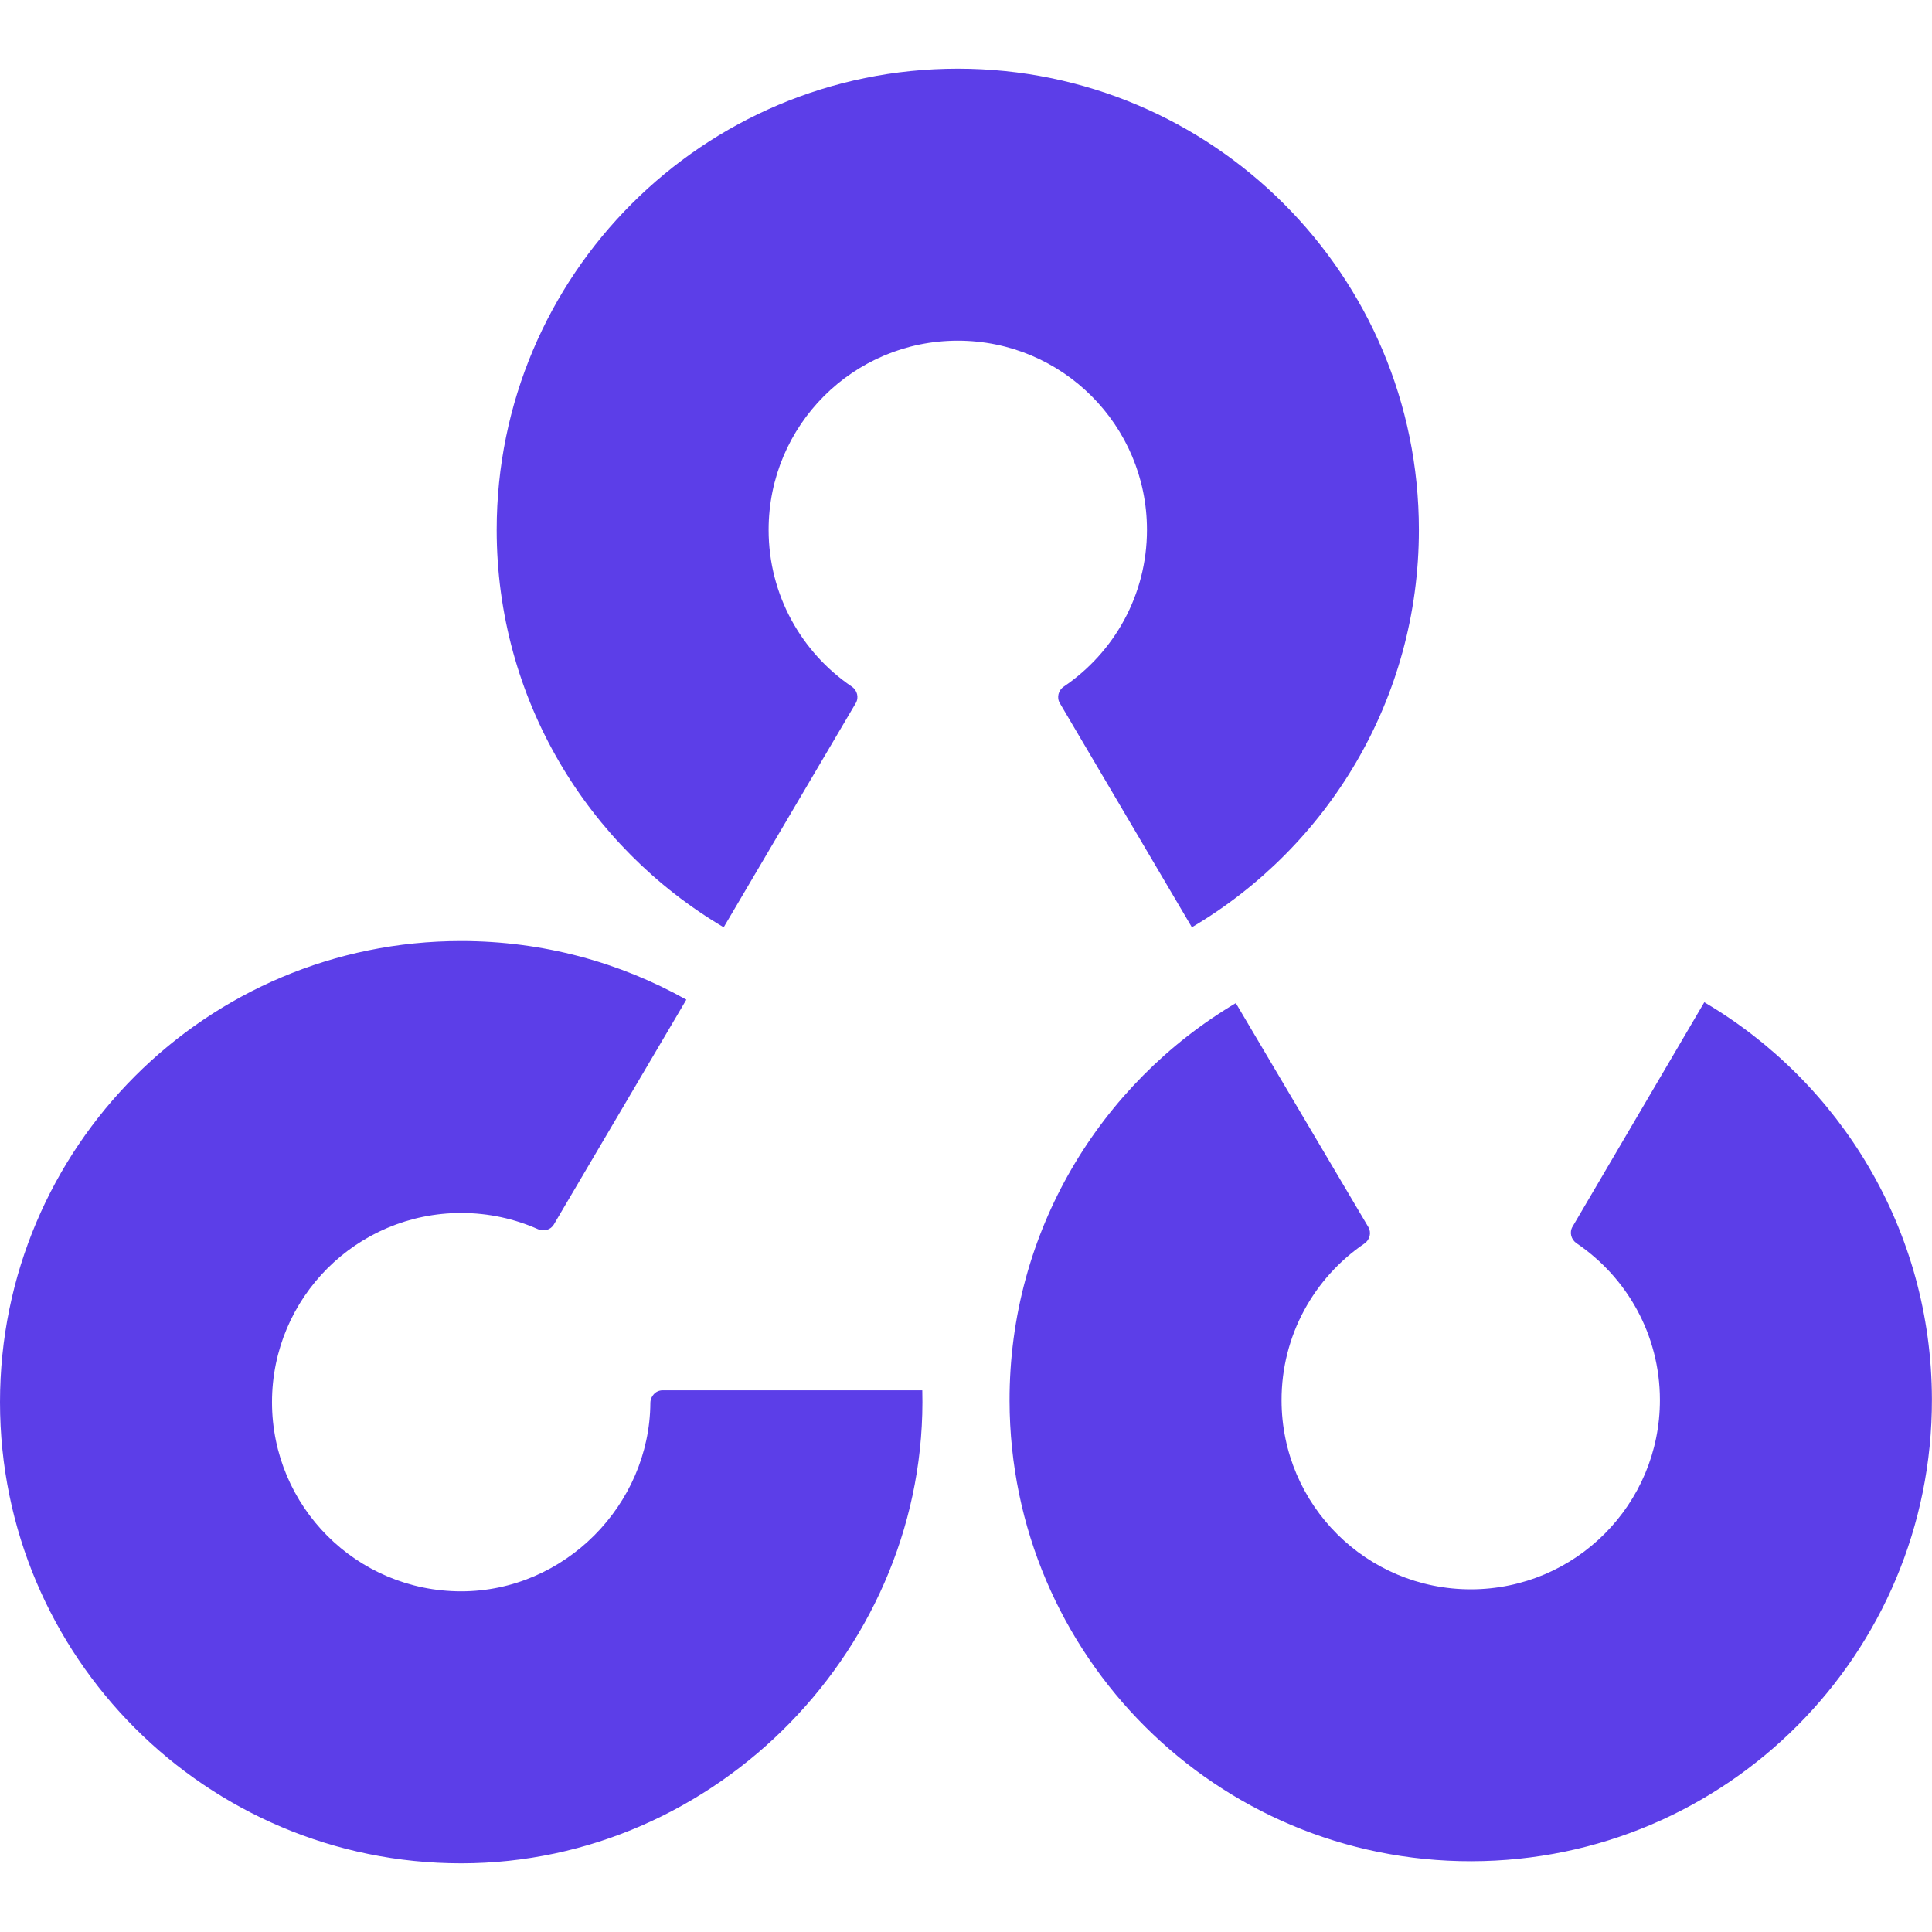
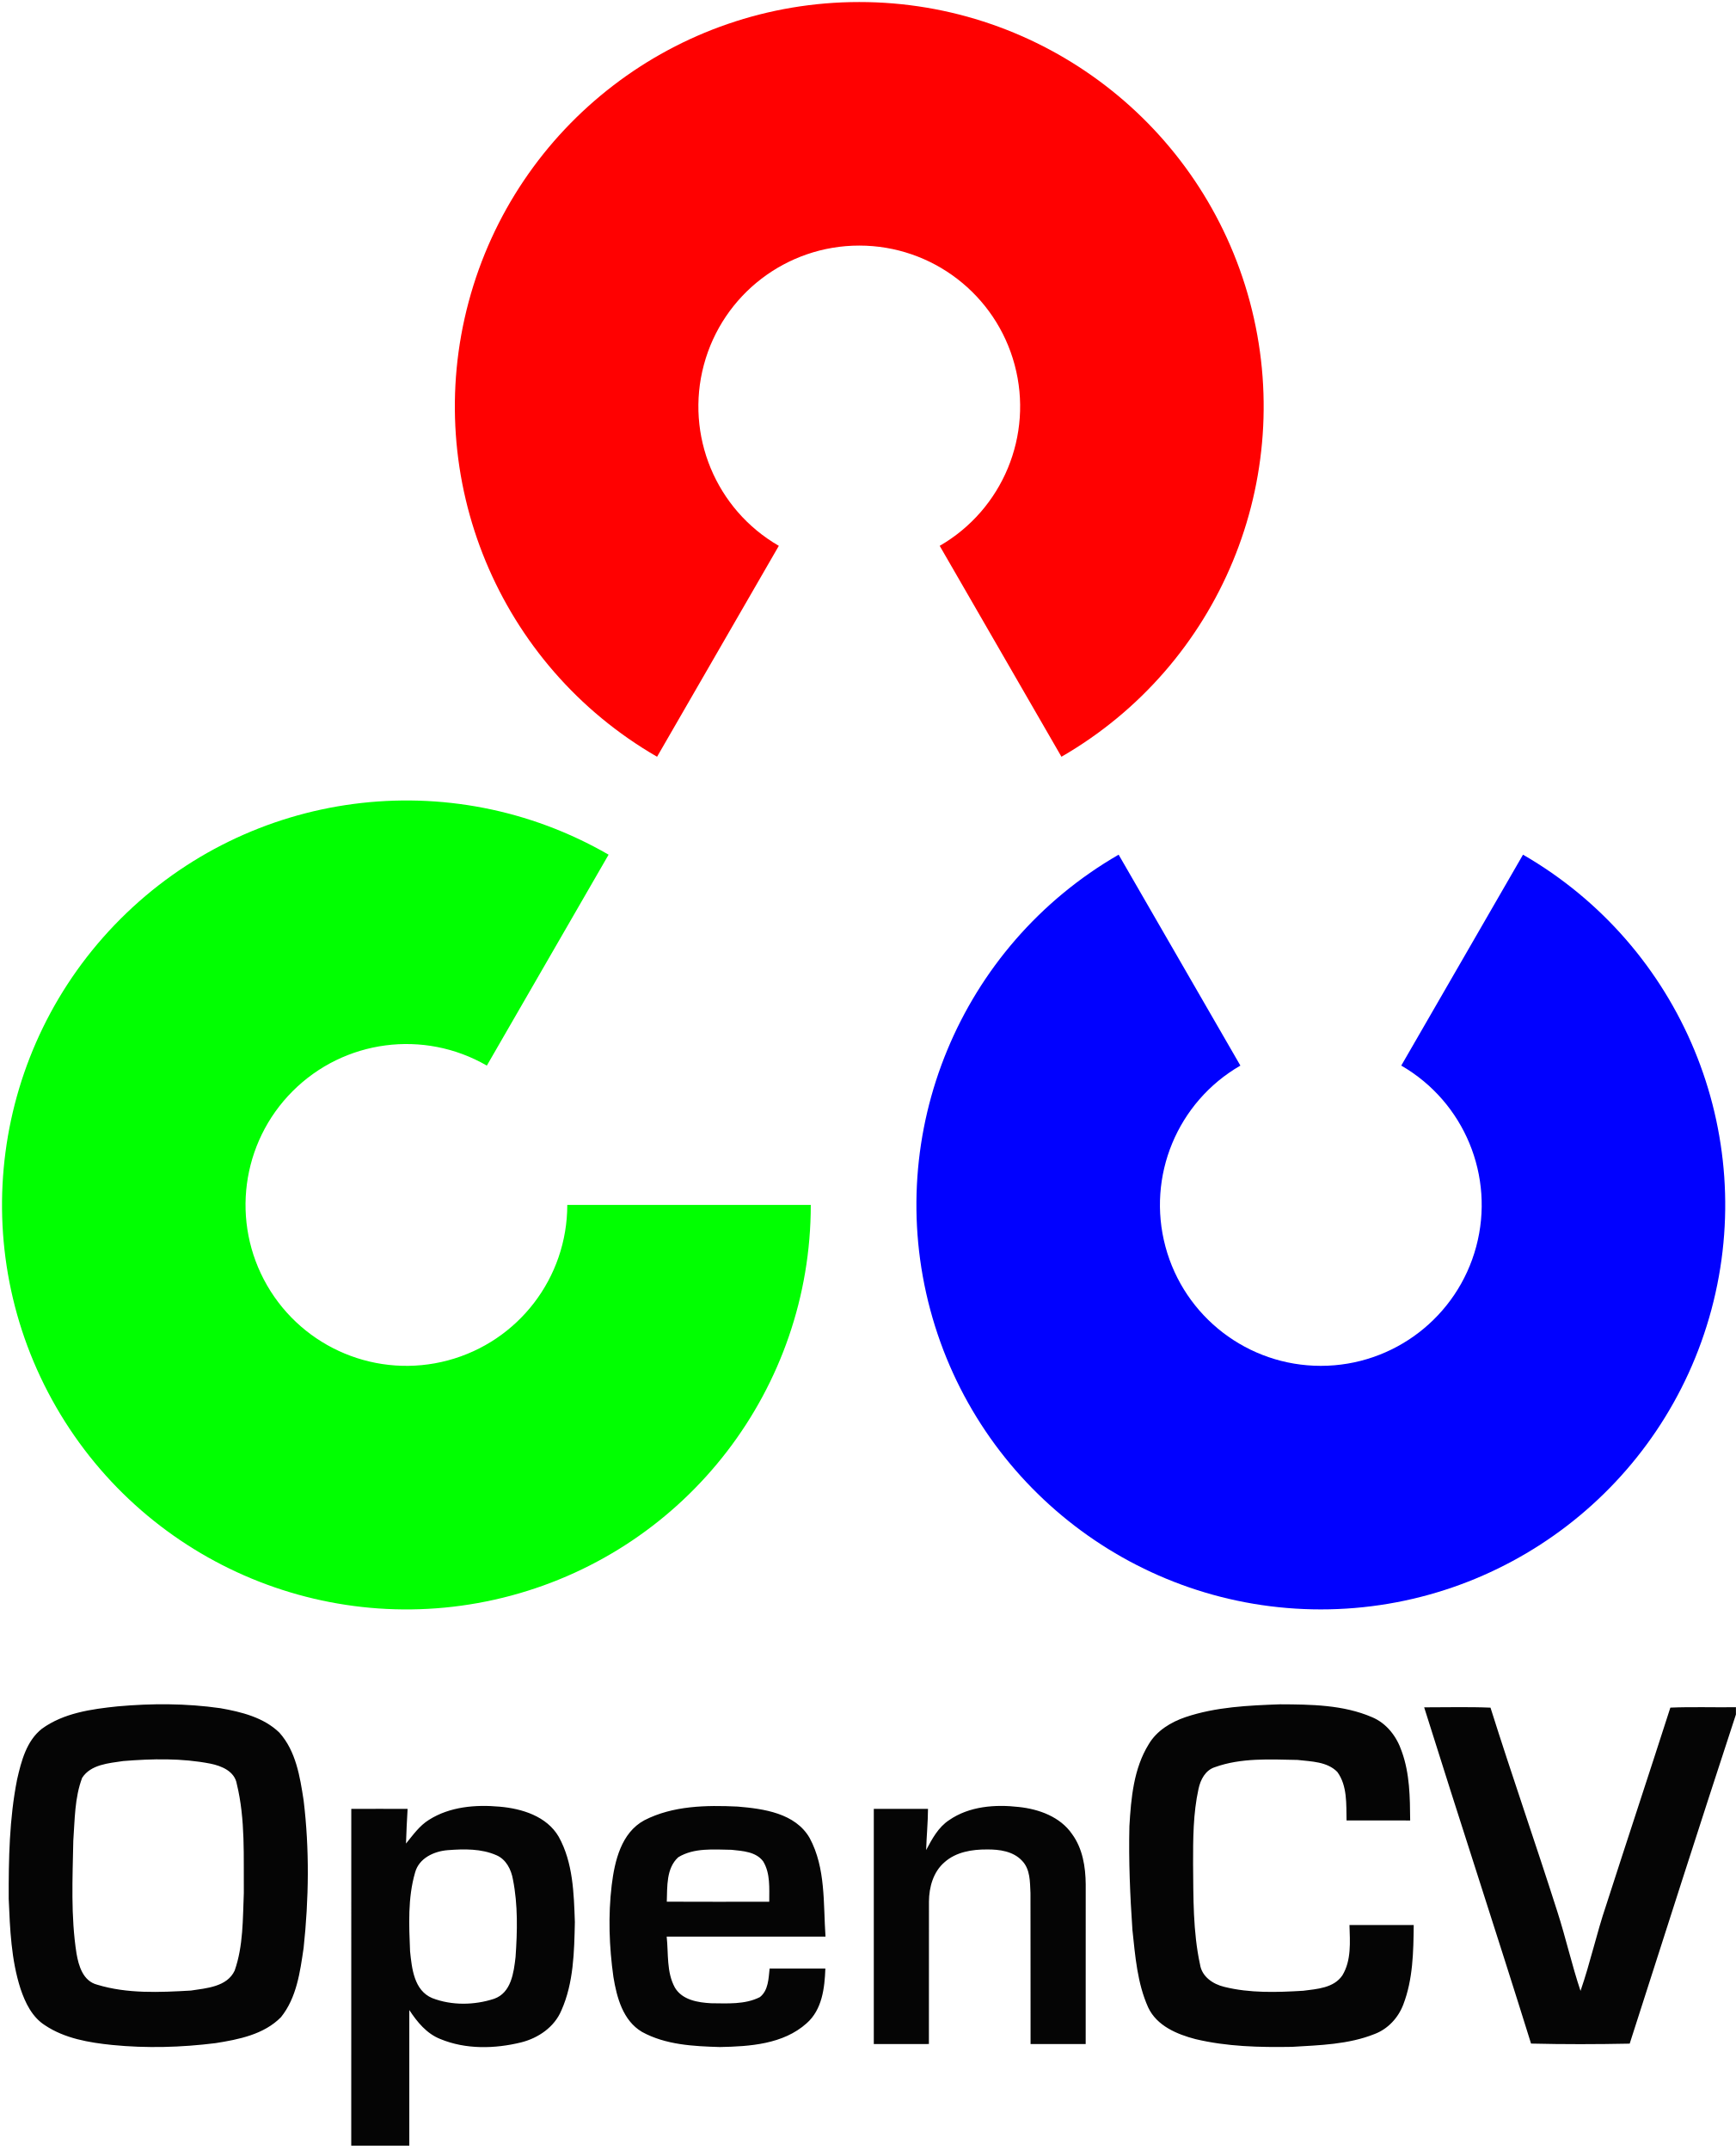
- <svg xmlns="http://www.w3.org/2000/svg" fill="#5C3EE8" role="img" viewBox="0 0 24 24">
-   <path d="M11.899.853C8.735.853 6.17 3.417 6.17 6.582c0 2.102 1.132 3.94 2.82 4.937l1.641-2.785c.041-.07.018-.159-.05-.205-.623-.423-1.033-1.137-1.033-1.947 0-1.298 1.052-2.35 2.35-2.35 1.298 0 2.35 1.052 2.35 2.35 0 .81-.409 1.524-1.033 1.947-.067.045-.091.135-.05.205l1.641 2.785c1.688-.997 2.82-2.835 2.82-4.937 0-3.164-2.565-5.729-5.729-5.729zm-6.17 10.837C2.565 11.689 0 14.254 0 17.418c0 3.164 2.565 5.729 5.729 5.729 3.18 0 5.807-2.7 5.728-5.876H8.231c-.085 0-.151.072-.152.156-.008 1.266-1.064 2.341-2.35 2.341-1.298 0-2.35-1.052-2.35-2.35 0-1.298 1.052-2.35 2.35-2.35.34 0 .663.072.955.202.071.032.157.008.196-.059l1.646-2.793c-.827-.464-1.782-.728-2.797-.728zm15.442.761l-1.637 2.788c-.041.07-.017.159.05.205.624.422 1.035 1.135 1.036 1.945.002 1.298-1.048 2.352-2.346 2.354-1.298.002-2.352-1.048-2.354-2.346-.002-.81.407-1.525 1.029-1.949.067-.046.09-.135.049-.205l-1.646-2.782c-1.686 1-2.815 2.839-2.811 4.941.006 3.164 2.575 5.725 5.739 5.719 3.164-.005 5.725-2.575 5.719-5.739-.004-2.102-1.139-3.938-2.828-4.932z" />
+ <svg xmlns="http://www.w3.org/2000/svg" width="256px" height="317px" viewBox="0 0 256 317" version="1.1" preserveAspectRatio="xMidYMid">
+   <g>
+     <path d="M96.899,111.577 C73.524,98.082 62.128,70.57 69.114,44.499 C76.1,18.428 99.725,0.299 126.716,0.299 C153.706,0.299 177.332,18.428 184.318,44.499 C191.303,70.57 179.907,98.082 156.533,111.577 L138.578,80.479 C147.877,75.11 152.411,64.165 149.631,53.793 C146.852,43.421 137.453,36.209 126.716,36.209 C115.978,36.209 106.579,43.421 103.8,53.793 C101.021,64.165 105.555,75.11 114.854,80.479 L96.899,111.577 Z" fill="#FF0101" />
+     <path d="M164.966,237.293 C141.591,223.797 130.195,196.285 137.181,170.214 C144.166,144.143 167.792,126.014 194.783,126.014 C221.773,126.014 245.399,144.143 252.384,170.214 C259.37,196.285 247.974,223.797 224.599,237.293 L206.645,206.194 C215.944,200.825 220.477,189.88 217.698,179.508 C214.919,169.136 205.52,161.924 194.783,161.924 C184.045,161.924 174.646,169.136 171.867,179.508 C169.088,189.88 173.621,200.825 182.921,206.194 L164.966,237.293 Z" fill="#0101FF" transform="translate(194.7826, 181.6536) rotate(180) translate(-194.7826, -181.6536) " />
+     <path d="M119.567,177.659 C119.567,204.649 101.438,228.275 75.367,235.261 C49.297,242.246 21.784,230.85 8.289,207.476 C-5.207,184.101 -1.32,154.577 17.766,135.491 C36.851,116.406 66.375,112.519 89.75,126.014 L71.795,157.113 C62.496,151.744 50.75,153.291 43.158,160.883 C35.565,168.476 34.019,180.222 39.387,189.521 C44.756,198.82 55.702,203.354 66.073,200.575 C76.445,197.795 83.657,188.397 83.657,177.659 L119.567,177.659 Z" fill="#01FF01" />
+     <path d="M17.329,251.591 C22.376,251.137 27.479,251.141 32.501,251.86 C35.596,252.408 38.879,253.209 41.204,255.465 C43.64,258.183 44.239,261.959 44.774,265.439 C45.652,272.661 45.549,279.986 44.774,287.212 C44.256,290.74 43.747,294.55 41.435,297.418 C38.914,299.978 35.189,300.706 31.773,301.245 C26.73,301.875 21.614,302.02 16.55,301.515 C13.121,301.164 9.542,300.56 6.623,298.604 C4.735,297.405 3.72,295.29 3.031,293.24 C1.648,288.967 1.473,284.43 1.284,279.978 C1.263,274.096 1.374,268.154 2.521,262.366 C3.142,259.664 3.896,256.694 6.177,254.891 C9.392,252.558 13.481,251.993 17.329,251.591 Z M18.164,259.652 C16.041,259.973 13.395,260.148 12.115,262.126 C10.998,265.076 11.036,268.295 10.809,271.399 C10.702,276.934 10.424,282.52 11.28,288.013 C11.597,289.866 12.248,292.075 14.307,292.619 C18.772,293.985 23.549,293.754 28.151,293.492 C30.446,293.141 33.49,292.944 34.607,290.543 C35.887,286.887 35.797,282.94 35.956,279.121 C35.904,273.753 36.204,268.282 34.92,263.029 C34.611,261.163 32.676,260.367 31.037,260.037 C26.807,259.206 22.441,259.309 18.164,259.652 Z M63.259,268.321 C66.325,266.373 70.13,266.056 73.666,266.377 C76.967,266.66 80.631,267.781 82.399,270.821 C84.51,274.635 84.63,279.143 84.775,283.398 C84.681,287.773 84.6,292.341 82.793,296.408 C81.762,298.878 79.39,300.496 76.851,301.134 C72.964,302.089 68.692,302.191 64.946,300.642 C62.921,299.85 61.521,298.129 60.361,296.365 L60.361,316.361 L51.799,316.361 C51.804,299.811 51.791,283.257 51.804,266.707 C54.573,266.694 57.343,266.694 60.109,266.707 C60.014,268.41 59.92,270.11 59.873,271.818 C60.901,270.564 61.855,269.185 63.259,268.321 Z M66.046,272.79 C64.009,272.948 61.791,273.959 61.213,276.09 C60.121,279.849 60.314,283.83 60.473,287.7 C60.738,290.222 61.05,293.471 63.735,294.601 C66.62,295.719 69.951,295.659 72.87,294.704 C75.396,293.814 75.764,290.843 76.029,288.548 C76.295,284.746 76.389,280.868 75.644,277.114 C75.392,275.658 74.642,274.155 73.221,273.543 C70.978,272.554 68.444,272.606 66.046,272.79 Z M95.02,268.385 C99.228,266.223 104.155,266.146 108.774,266.364 C112.619,266.685 117.285,267.327 119.404,271.005 C121.793,275.444 121.403,280.667 121.737,285.538 L98.316,285.538 C98.59,288.051 98.265,290.761 99.532,293.064 C100.615,294.884 102.914,295.256 104.857,295.363 C107.259,295.38 109.845,295.577 112.058,294.46 C113.325,293.467 113.334,291.703 113.496,290.247 C116.236,290.243 118.976,290.243 121.716,290.247 C121.613,293.107 121.245,296.309 118.95,298.321 C115.504,301.412 110.572,301.733 106.163,301.819 C102.272,301.703 98.162,301.506 94.677,299.588 C91.856,297.923 90.957,294.503 90.46,291.489 C89.831,287.011 89.673,282.448 90.208,277.953 C90.645,274.404 91.599,270.23 95.02,268.385 Z M100.024,273.834 C98.235,275.465 98.41,278.171 98.333,280.388 C103.367,280.414 108.402,280.401 113.441,280.393 C113.432,278.398 113.625,276.223 112.546,274.447 C111.488,273.008 109.506,272.914 107.88,272.738 C105.255,272.7 102.361,272.413 100.024,273.834 Z M139.969,268.363 C142.932,266.308 146.759,266.022 150.244,266.424 C153.21,266.737 156.353,267.867 158.104,270.427 C159.658,272.55 160.09,275.256 160.111,277.828 C160.098,285.68 160.116,293.527 160.107,301.378 C157.393,301.382 154.683,301.382 151.978,301.378 C151.965,293.951 151.986,286.527 151.965,279.104 C151.883,277.482 151.948,275.607 150.727,274.357 C149.426,272.948 147.384,272.674 145.565,272.687 C143.364,272.674 140.984,273.051 139.289,274.571 C137.632,275.983 137.003,278.261 136.994,280.367 C136.981,287.371 136.999,294.374 136.986,301.374 C134.276,301.382 131.566,301.382 128.86,301.378 C128.856,289.819 128.856,278.261 128.86,266.702 C131.523,266.694 134.19,266.698 136.853,266.702 C136.84,268.732 136.639,270.748 136.579,272.777 C137.452,271.137 138.368,269.408 139.969,268.363 Z M174.829,253.175 C179.316,251.668 184.097,251.454 188.789,251.287 C193.336,251.308 198.087,251.351 202.334,253.183 C204.492,254.082 205.986,256.051 206.714,258.226 C207.899,261.475 207.934,264.994 207.959,268.415 C204.83,268.415 201.701,268.423 198.576,268.41 C198.524,266.005 198.708,263.308 197.218,261.261 C195.712,259.72 193.357,259.724 191.358,259.489 C187.291,259.412 183.057,259.151 179.161,260.555 C177.757,261 177.03,262.404 176.747,263.757 C175.946,267.387 175.942,271.133 175.946,274.836 C175.994,279.785 175.917,284.806 176.974,289.674 C177.252,291.455 178.892,292.551 180.536,292.944 C184.337,293.891 188.306,293.754 192.188,293.522 C194.213,293.257 196.679,293.124 197.951,291.266 C199.308,289.049 199.081,286.322 199.008,283.83 C202.167,283.818 205.322,283.822 208.482,283.83 C208.443,287.765 208.375,291.827 206.945,295.552 C206.208,297.499 204.689,299.152 202.719,299.897 C198.854,301.446 194.616,301.545 190.515,301.793 C185.758,301.875 180.942,301.759 176.293,300.65 C173.566,299.94 170.587,298.689 169.324,295.98 C167.71,292.397 167.415,288.411 166.999,284.554 C166.653,279.46 166.43,274.357 166.554,269.254 C166.798,265.123 167.175,260.769 169.405,257.169 C170.591,255.165 172.672,253.911 174.829,253.175 Z M210.023,251.732 C213.285,251.736 216.547,251.642 219.805,251.779 C222.977,261.843 226.462,271.805 229.664,281.857 C230.909,285.718 231.791,289.691 233.08,293.54 C234.523,289.387 235.447,285.072 236.86,280.911 C239.989,271.189 243.204,261.497 246.329,251.775 C249.549,251.638 252.776,251.758 256,251.715 L256,252.781 C250.7,268.933 245.525,285.127 240.332,301.318 C235.486,301.416 230.631,301.429 225.785,301.309 C220.622,284.755 215.211,268.278 210.023,251.732 Z" fill="#050505" />
+   </g>
</svg>
